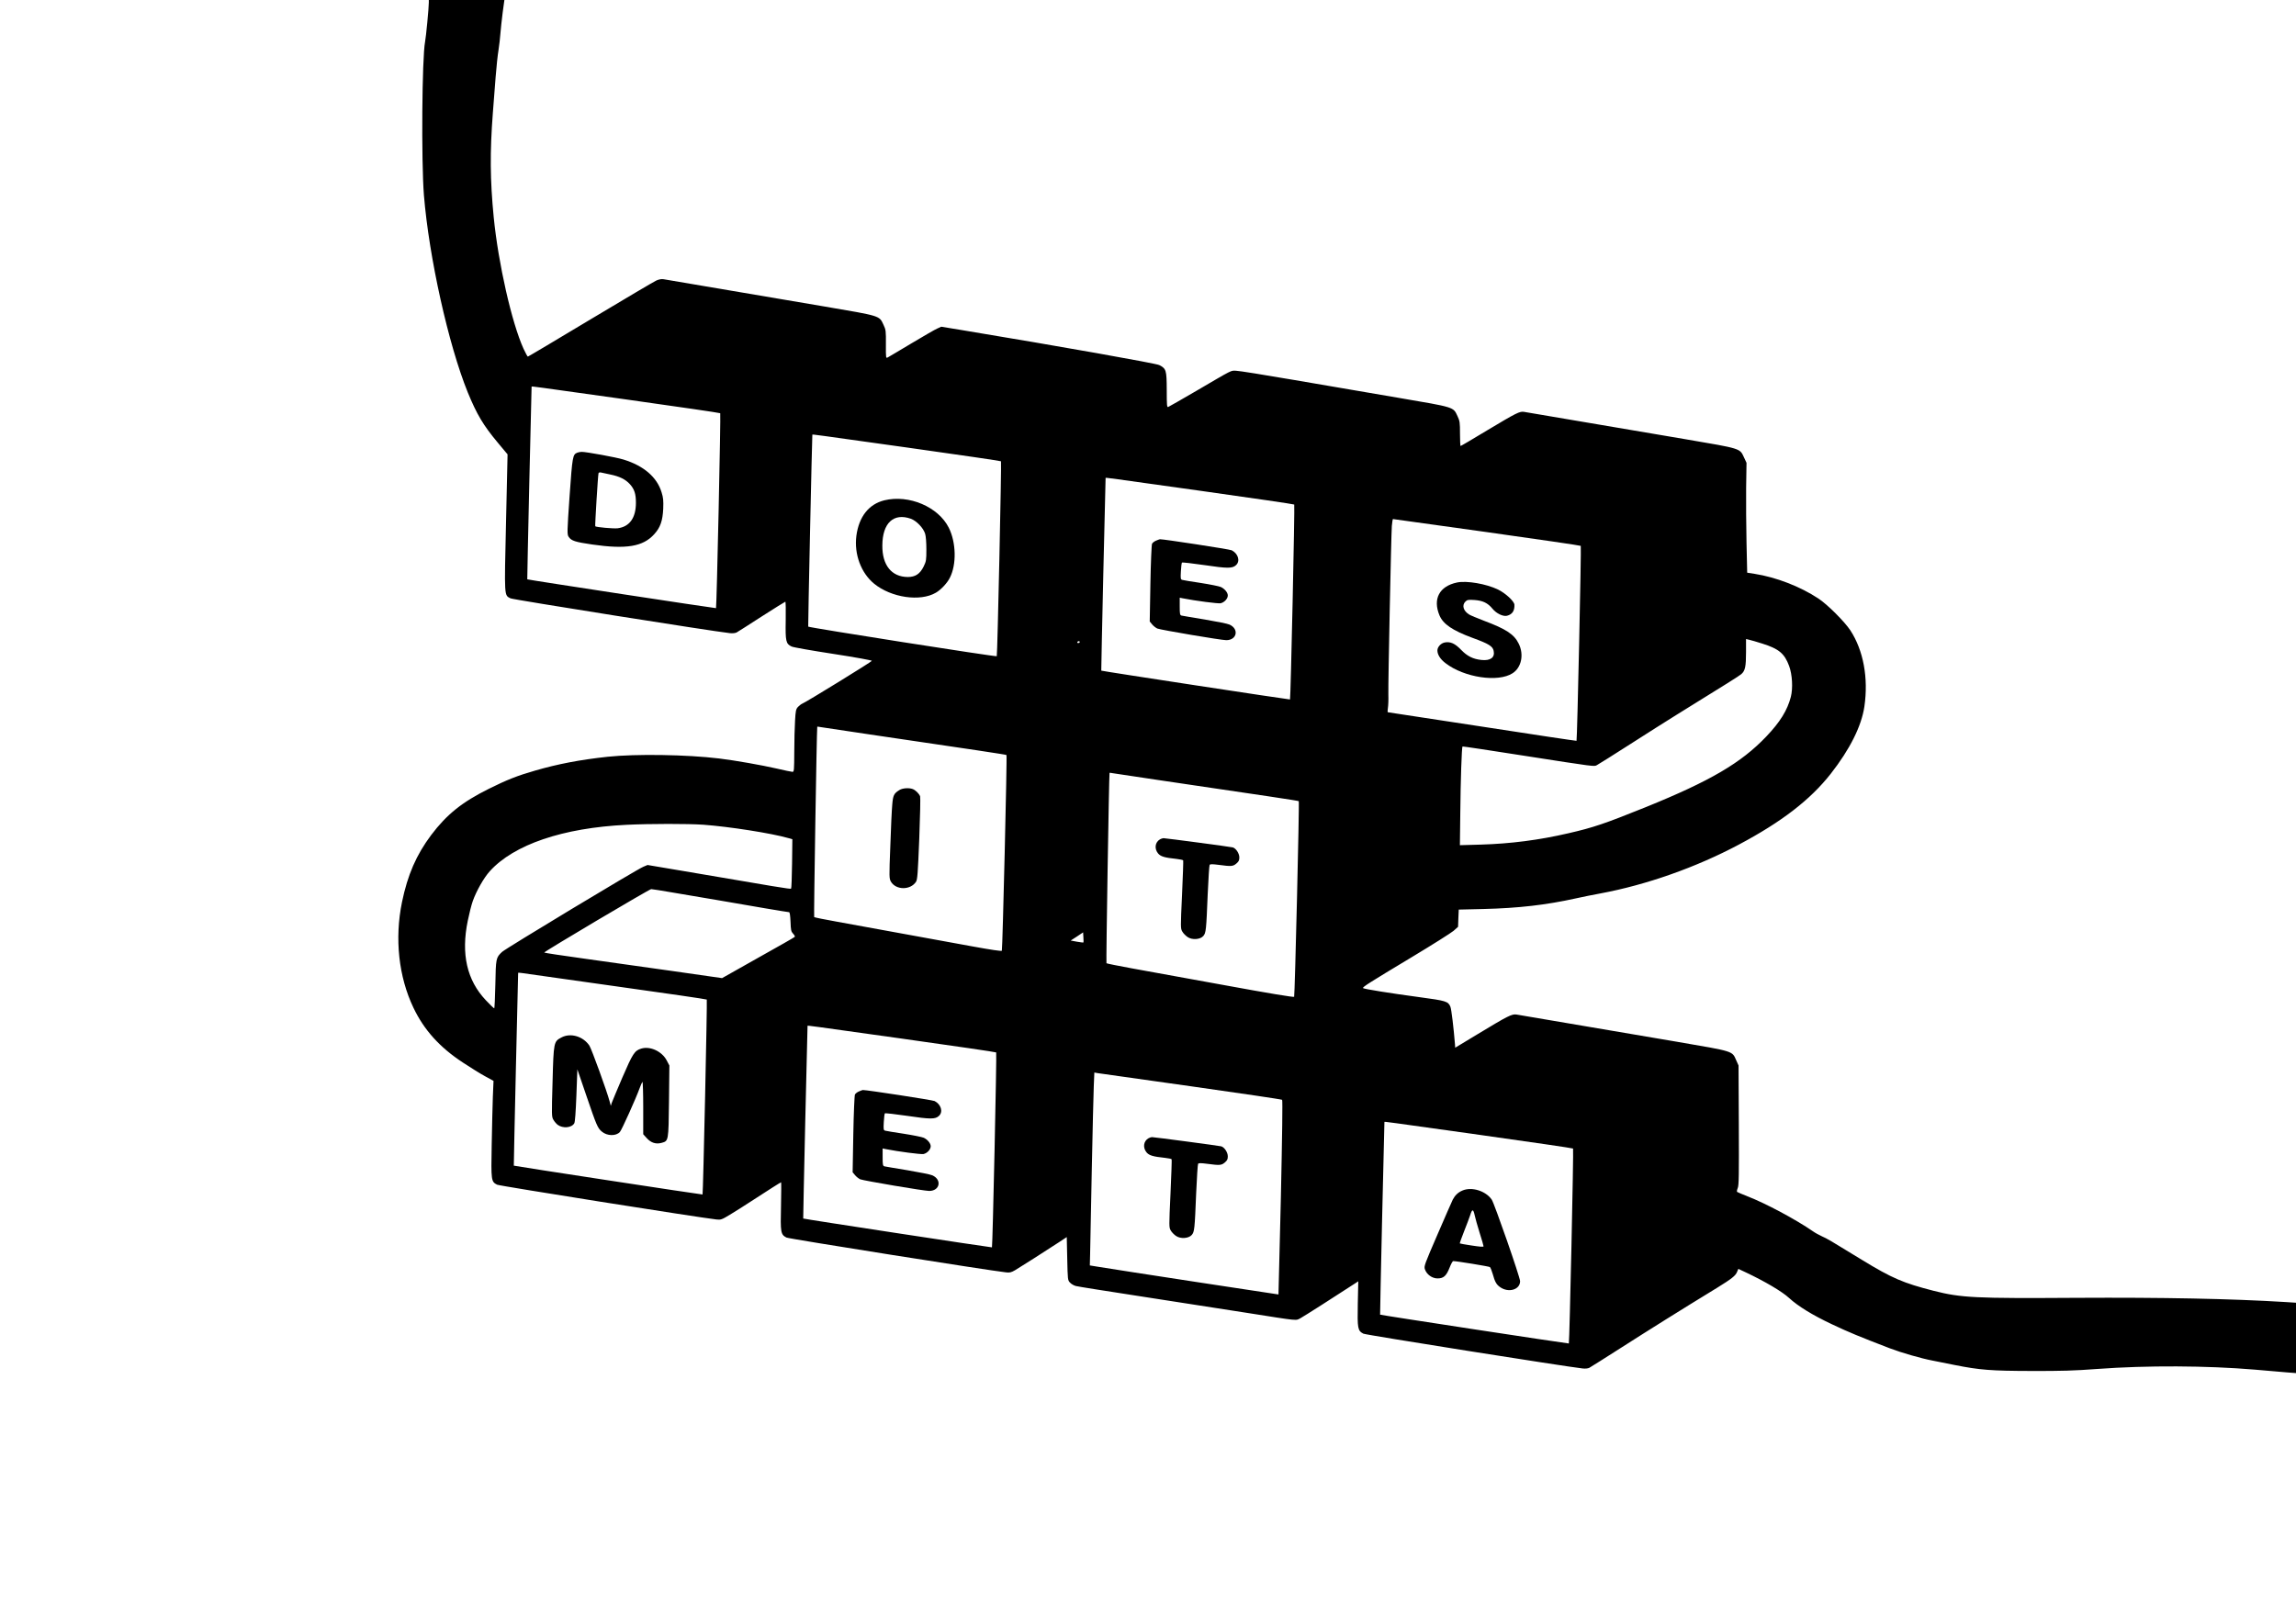
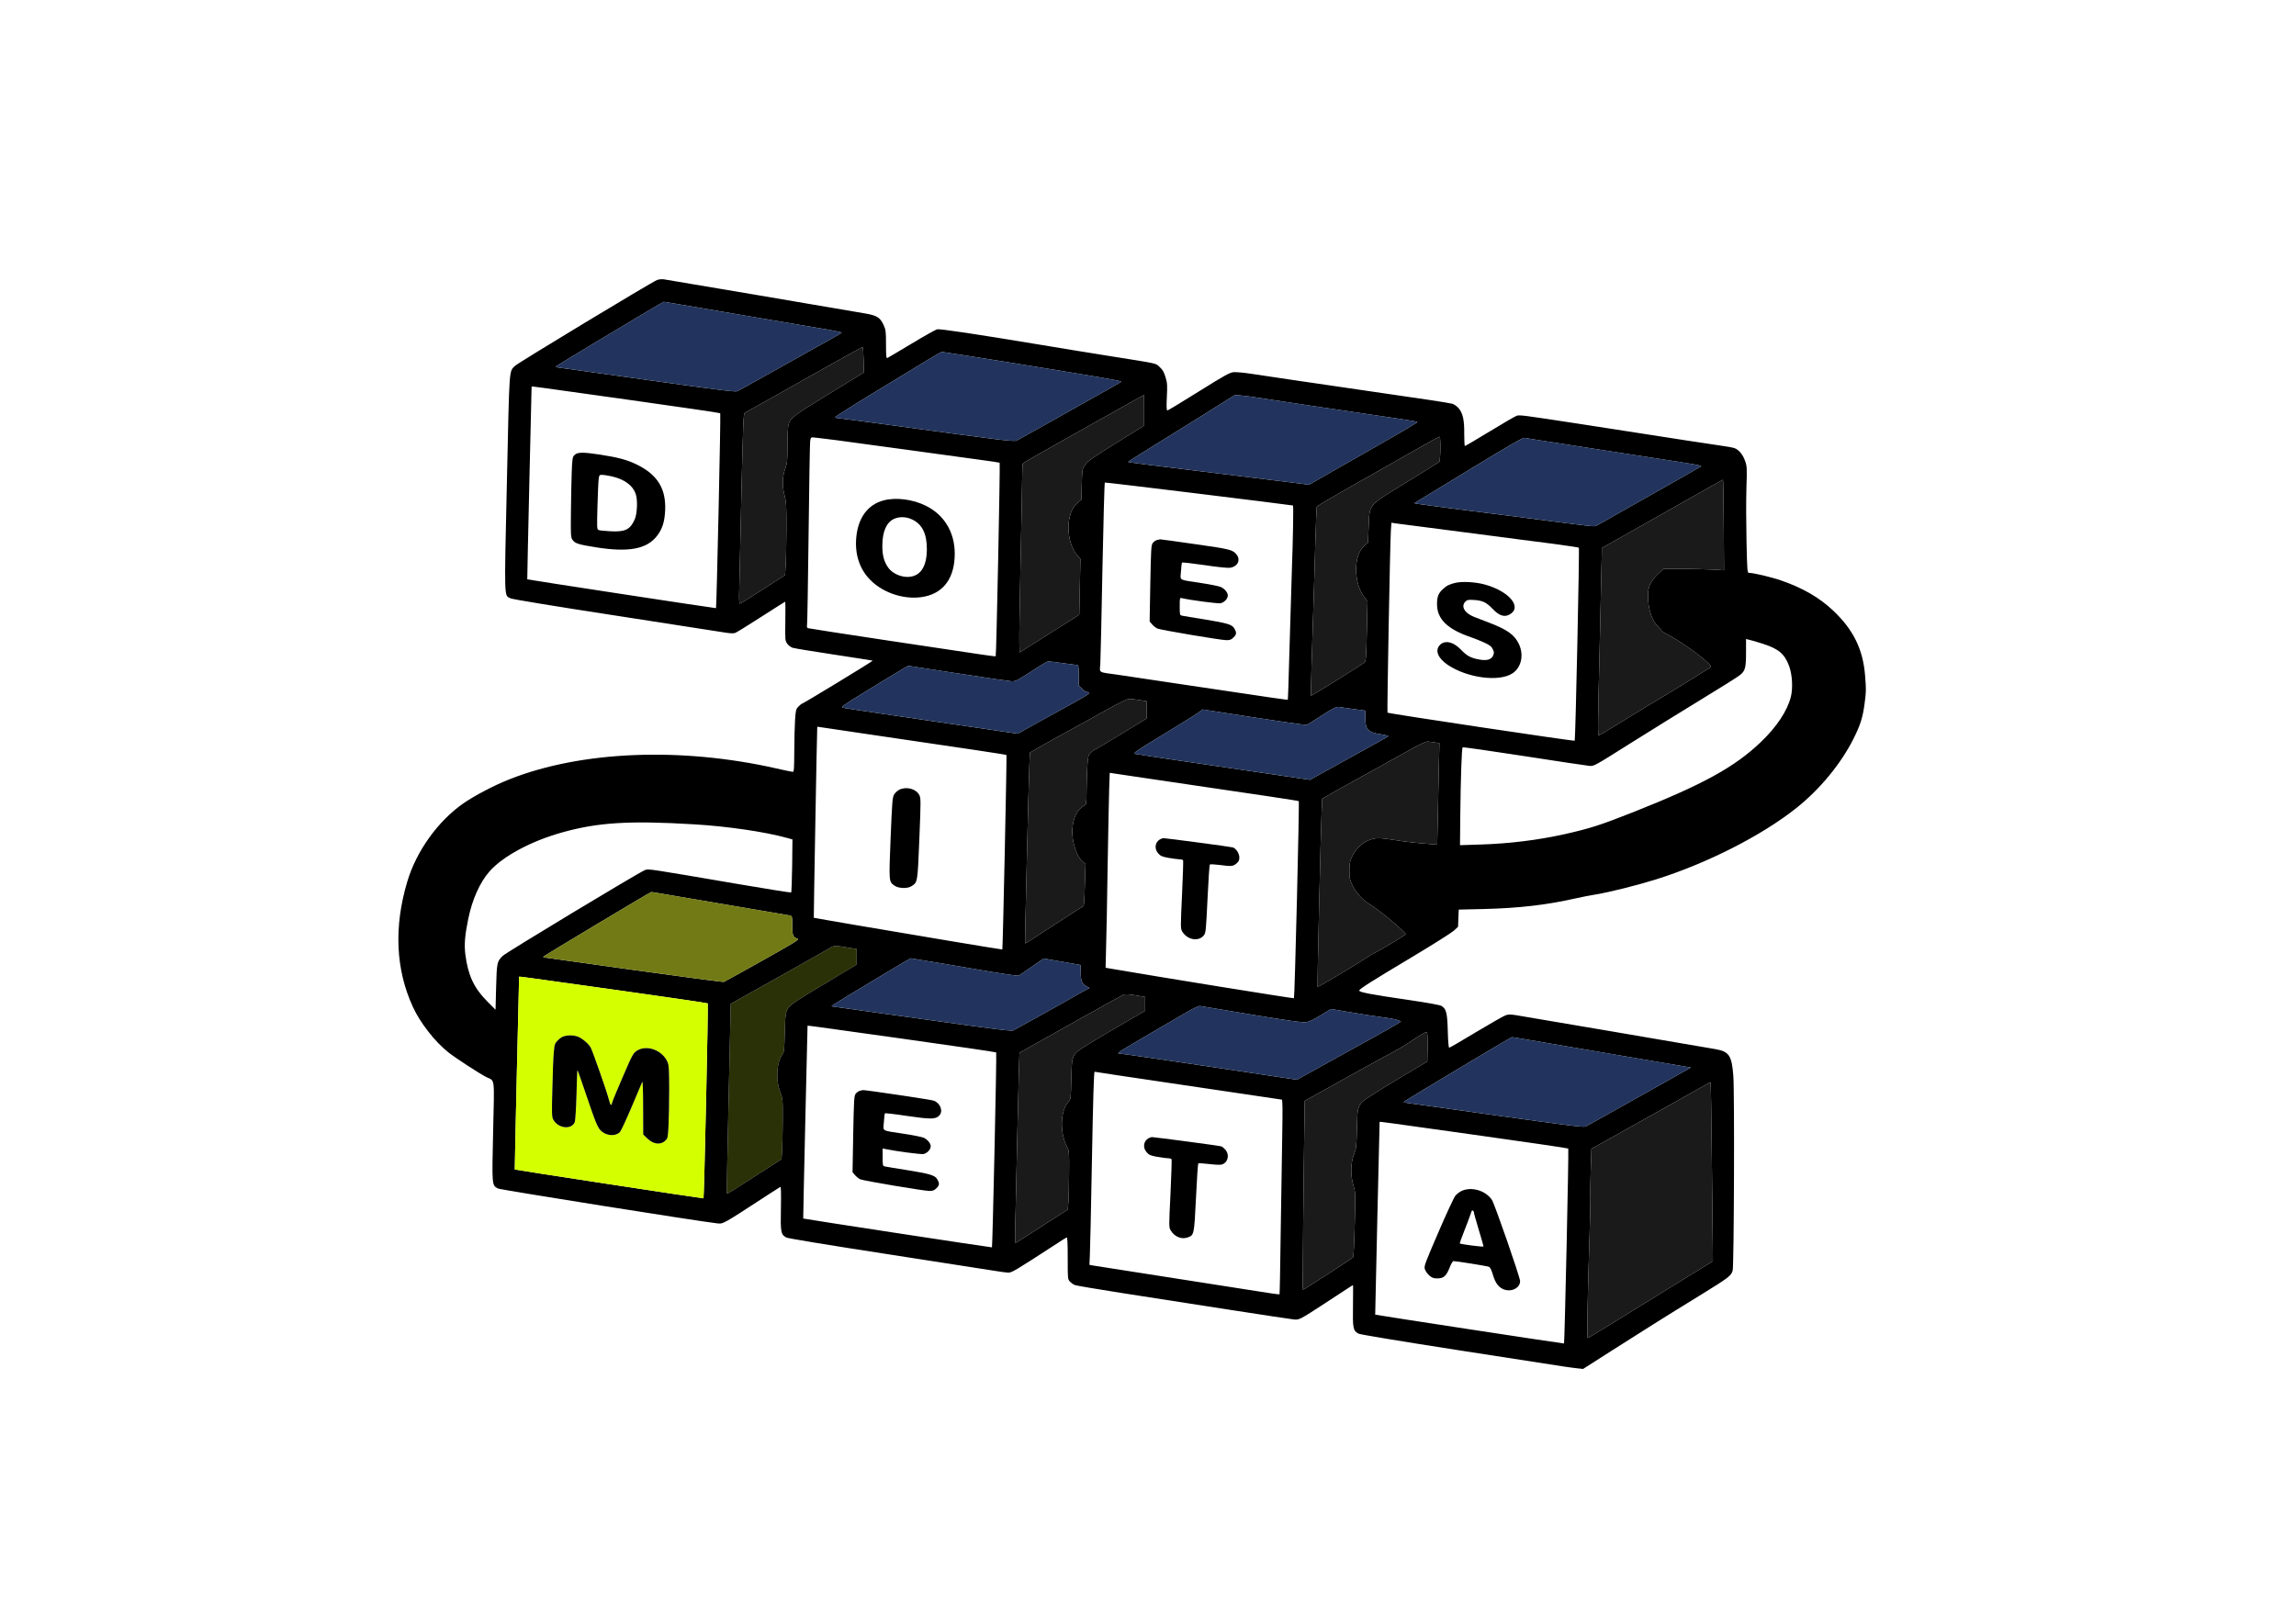
- <svg xmlns="http://www.w3.org/2000/svg" version="1.0" width="2388pt" height="1668pt" viewBox="0 0 2388 1668" preserveAspectRatio="xMidYMid meet">
-   <g transform="translate(0,1668) scale(0.1,-0.1)" fill="#000000" stroke="none">
-     <path d="M4460 16653 c0 -55 -29 -359 -39 -408 -32 -166 -40 -1239 -12 -1595 53 -648 255 -1556 456 -2052 95 -231 161 -342 313 -524 l101 -121 -16 -707 c-18 -786 -20 -757 47 -791 24 -13 2097 -342 2281 -362 28 -3 56 0 70 7 13 7 131 82 262 167 131 84 242 153 245 153 4 0 6 -87 4 -194 -4 -218 2 -244 61 -272 18 -9 214 -43 435 -77 228 -35 402 -67 400 -72 -2 -10 -686 -431 -723 -445 -11 -4 -31 -20 -45 -34 -22 -24 -25 -39 -31 -144 -4 -64 -8 -210 -8 -324 -1 -193 -2 -208 -19 -208 -10 0 -85 16 -167 35 -148 34 -429 84 -595 104 -338 41 -867 49 -1160 18 -287 -31 -517 -75 -755 -144 -185 -53 -295 -97 -480 -189 -278 -138 -438 -266 -601 -482 -154 -206 -244 -412 -303 -697 -78 -380 -35 -777 119 -1099 110 -231 273 -412 514 -570 82 -54 186 -119 233 -144 l86 -47 -7 -165 c-3 -91 -9 -316 -12 -500 -7 -372 -6 -383 56 -415 25 -13 2102 -342 2282 -362 44 -5 55 -2 140 50 51 31 152 94 223 141 183 119 304 196 309 196 2 0 2 -111 -1 -248 -7 -275 -3 -296 57 -327 24 -13 2102 -342 2282 -362 39 -5 55 -1 95 22 48 28 308 194 458 292 l80 53 5 -224 c5 -221 5 -225 29 -250 14 -15 41 -30 60 -35 20 -6 333 -55 696 -111 363 -56 847 -131 1075 -167 566 -89 513 -84 569 -55 35 19 355 223 574 366 l24 16 -5 -233 c-5 -259 -1 -281 58 -312 24 -13 2101 -342 2281 -362 27 -3 56 0 69 7 12 6 165 103 339 214 278 178 613 388 991 619 149 92 190 124 206 163 l14 33 77 -36 c199 -94 379 -200 451 -267 94 -86 242 -177 445 -273 180 -85 287 -129 602 -250 120 -46 329 -106 440 -127 50 -10 155 -31 235 -47 261 -52 378 -61 800 -62 308 -1 445 3 685 21 513 38 1138 35 1635 -7 135 -12 287 -25 338 -29 l92 -7 0 366 0 366 -107 7 c-570 35 -1283 49 -2173 44 -1060 -7 -1201 0 -1489 73 -317 81 -433 131 -744 321 -339 208 -362 221 -416 245 -30 14 -73 37 -95 53 -178 123 -494 292 -681 364 -55 22 -103 42 -108 46 -4 3 -1 22 7 41 12 28 13 137 11 654 l-3 620 -25 56 c-42 96 -22 89 -610 190 -741 126 -1625 276 -1673 284 -50 8 -88 -12 -414 -209 l-225 -136 -2 33 c-14 172 -37 368 -48 394 -23 55 -45 62 -322 99 -298 40 -574 84 -586 94 -11 9 62 55 516 328 208 125 399 246 425 268 l47 42 3 89 4 90 256 6 c366 9 653 42 964 111 62 14 176 37 253 51 478 89 995 271 1440 508 446 237 743 466 956 737 199 254 320 496 350 700 43 297 -10 583 -146 792 -61 92 -238 269 -332 331 -189 125 -440 222 -664 257 l-77 12 -7 312 c-4 171 -5 428 -4 571 l4 260 -26 56 c-45 96 -25 90 -612 190 -435 74 -1560 265 -1675 284 -45 8 -79 -9 -386 -193 -147 -89 -271 -162 -275 -162 -3 0 -6 57 -6 127 0 117 -2 133 -26 184 -45 96 -25 90 -612 190 -287 49 -774 132 -1082 185 -308 53 -583 97 -610 97 -57 1 -24 18 -415 -211 -151 -88 -282 -163 -290 -166 -13 -5 -15 18 -15 176 -1 208 -5 222 -78 260 -36 18 -1027 194 -2054 364 l-213 35 -42 -19 c-24 -10 -144 -80 -268 -154 -124 -74 -234 -140 -246 -146 -20 -11 -21 -10 -20 136 1 139 0 150 -25 203 -45 96 -25 90 -612 190 -435 74 -1560 265 -1675 284 -20 4 -47 -1 -75 -13 -23 -10 -332 -193 -686 -405 -354 -213 -647 -387 -651 -387 -4 0 -24 37 -45 82 -122 269 -262 884 -310 1368 -38 388 -40 680 -9 1085 8 105 21 273 29 375 8 102 21 228 30 280 8 52 17 131 20 175 3 44 14 140 23 213 l18 132 -393 0 -393 0 0 -27z m2055 -4129 c534 -75 973 -139 976 -143 7 -6 -37 -2021 -44 -2028 -4 -3 -1959 295 -1963 300 -2 2 43 1999 45 2005 2 4 17 2 986 -134z m2920 -500 c534 -75 973 -139 976 -143 7 -6 -37 -2021 -44 -2028 -8 -8 -1951 297 -1961 308 -3 3 40 1987 43 1997 2 4 17 2 986 -134z m3050 -450 c534 -75 973 -139 976 -143 7 -6 -37 -2021 -44 -2028 -4 -3 -1959 295 -1963 300 -2 2 43 1999 45 2005 2 4 17 2 986 -134z m2980 -430 c534 -75 973 -139 976 -143 7 -6 -37 -2021 -44 -2028 -2 -2 -443 64 -979 147 -536 82 -978 150 -983 150 -4 0 -4 19 0 43 4 23 7 87 5 141 -3 125 29 1656 36 1754 3 39 9 72 12 72 4 0 444 -61 977 -136z m2865 -1160 c172 -54 230 -103 278 -232 33 -90 41 -231 18 -322 -36 -139 -111 -261 -255 -412 -262 -275 -582 -463 -1256 -736 -427 -172 -541 -211 -803 -271 -306 -71 -603 -109 -912 -118 l-216 -6 4 334 c3 335 15 686 23 693 2 2 290 -41 639 -96 750 -117 730 -114 759 -98 13 6 166 103 340 214 174 112 393 250 486 308 530 328 648 402 675 424 41 35 50 78 50 232 l0 134 33 -8 c17 -3 79 -22 137 -40z m-7100 16 c0 -5 -7 -10 -16 -10 -8 0 -12 5 -9 10 3 6 10 10 16 10 5 0 9 -4 9 -10z m-2190 -960 c1075 -158 1423 -210 1428 -215 8 -7 -41 -2023 -48 -2036 -5 -6 -109 9 -306 45 -297 55 -982 180 -1414 258 -124 22 -228 43 -232 47 -5 4 26 1934 32 1980 0 2 15 1 33 -3 17 -3 246 -37 507 -76z m3040 -480 c1075 -158 1423 -210 1428 -215 8 -7 -41 -2023 -48 -2035 -4 -7 -269 37 -721 120 -393 72 -829 151 -969 176 -140 26 -258 49 -262 53 -5 4 26 1934 32 1980 0 2 15 1 33 -3 17 -3 246 -37 507 -76z m-4765 -460 c270 -20 707 -88 888 -140 l38 -11 -3 -254 c-2 -139 -6 -256 -10 -260 -6 -7 -143 16 -1143 187 l-350 59 -45 -19 c-72 -30 -1431 -850 -1468 -885 -64 -60 -65 -68 -70 -339 -3 -137 -8 -248 -12 -248 -4 0 -44 38 -87 84 -197 208 -259 481 -188 826 15 74 38 166 52 205 38 107 116 244 177 311 251 278 761 451 1421 483 249 12 639 12 800 1z m-322 -705 c111 -19 321 -54 467 -79 146 -25 371 -64 500 -86 129 -22 240 -40 247 -40 7 0 12 -33 15 -99 3 -89 6 -102 27 -125 14 -14 21 -29 17 -33 -4 -5 -176 -103 -382 -218 l-374 -211 -503 72 c-276 39 -692 97 -924 130 -233 32 -423 61 -423 64 0 11 1094 660 1113 660 10 0 110 -16 220 -35z m4275 -520 c-2 -2 -32 2 -67 8 l-65 12 65 42 64 43 3 -51 c2 -28 2 -53 0 -54z m-4863 -456 c517 -72 943 -134 946 -138 6 -6 -38 -2021 -44 -2028 -3 -3 -1960 296 -1963 300 -2 2 44 1998 45 2006 1 2 18 1 39 -2 20 -3 460 -65 977 -138z m2980 -545 c534 -75 973 -139 976 -143 7 -6 -37 -2021 -44 -2028 -4 -3 -1959 295 -1963 300 -2 2 43 1999 45 2005 2 4 17 2 986 -134z m3000 -495 c517 -73 944 -136 950 -141 6 -5 1 -367 -13 -1015 -13 -554 -24 -1008 -25 -1010 -2 -1 -1685 256 -1882 289 l-80 13 3 120 c1 66 9 453 17 860 8 407 18 805 21 883 l6 144 32 -6 c17 -3 454 -64 971 -137z m3000 -505 c534 -75 973 -139 976 -143 7 -6 -37 -2021 -44 -2028 -4 -3 -1959 295 -1963 300 -2 2 43 1999 45 2005 2 4 17 2 986 -134z" />
-     <path d="M6003 11970 c-46 -19 -50 -37 -79 -452 -26 -372 -26 -398 -10 -422 27 -42 67 -55 247 -81 353 -51 528 -22 644 108 63 69 87 139 93 264 3 84 1 114 -17 171 -48 158 -185 276 -396 341 -73 23 -391 81 -435 80 -14 0 -35 -4 -47 -9z m342 -226 c99 -20 161 -51 207 -102 46 -51 62 -100 62 -192 0 -158 -66 -250 -190 -266 -46 -5 -222 11 -233 21 -4 5 28 532 34 552 2 6 12 10 22 8 10 -2 54 -11 98 -21z" />
-     <path d="M9198 11475 c-162 -40 -264 -170 -291 -368 -25 -192 48 -388 185 -500 178 -145 479 -189 642 -93 52 30 118 100 145 155 71 138 66 367 -11 521 -109 217 -414 347 -670 285z m276 -192 c59 -22 130 -96 148 -156 8 -24 13 -94 13 -162 0 -112 -2 -124 -28 -178 -39 -79 -87 -110 -167 -110 -167 2 -265 123 -263 328 1 234 117 342 297 278z" />
-     <path d="M12023 11055 c-17 -7 -36 -22 -41 -32 -5 -10 -13 -194 -17 -413 l-7 -396 26 -31 c14 -17 38 -35 53 -42 39 -15 664 -121 717 -121 111 0 135 116 34 162 -18 9 -134 32 -258 53 -124 20 -233 39 -242 41 -16 5 -18 18 -18 95 l0 91 28 -6 c137 -27 368 -57 397 -52 38 8 75 47 75 81 0 30 -32 69 -72 88 -18 8 -112 27 -208 42 -96 14 -183 29 -194 32 -17 5 -18 14 -14 89 2 46 8 87 11 91 4 4 109 -8 233 -26 242 -36 292 -36 330 0 45 42 22 119 -45 154 -22 11 -708 116 -747 115 -5 -1 -23 -7 -41 -15z" />
-     <path d="M15154 10620 c-184 -39 -254 -171 -182 -343 39 -91 135 -156 343 -233 170 -62 210 -87 220 -135 15 -69 -33 -105 -127 -95 -87 9 -148 39 -213 107 -63 65 -110 86 -169 75 -40 -8 -76 -47 -76 -83 0 -43 30 -91 84 -132 194 -150 548 -203 698 -105 92 59 120 194 64 307 -47 97 -130 152 -359 238 -73 28 -143 57 -157 66 -61 38 -77 96 -39 134 19 19 30 21 93 17 88 -6 140 -31 189 -91 41 -50 110 -83 151 -73 55 14 80 52 77 115 -2 36 -93 120 -171 158 -122 59 -325 94 -426 73z" />
-     <path d="M9355 8461 c-58 -36 -67 -54 -75 -153 -5 -51 -14 -244 -20 -430 -13 -326 -12 -337 6 -370 52 -89 202 -91 261 -2 15 24 19 80 34 448 9 231 13 429 9 441 -11 29 -48 65 -77 76 -40 15 -106 10 -138 -10z" />
-     <path d="M12065 7948 c-52 -30 -61 -97 -20 -147 27 -32 68 -44 193 -57 34 -4 65 -10 68 -15 2 -4 -3 -166 -12 -358 -16 -343 -16 -350 3 -383 10 -18 35 -43 54 -56 47 -33 132 -27 164 10 28 32 31 61 46 435 7 161 16 298 20 305 6 9 27 9 97 0 127 -17 146 -16 181 14 25 21 31 34 31 64 0 41 -35 94 -68 104 -20 6 -698 96 -721 96 -9 0 -25 -6 -36 -12z" />
-     <path d="M5840 5887 c-81 -42 -82 -48 -93 -462 -10 -350 -10 -363 9 -395 10 -18 30 -41 44 -52 54 -40 146 -32 173 16 8 14 15 115 22 291 l10 270 94 -275 c105 -308 117 -337 161 -373 54 -46 147 -48 187 -4 19 20 166 346 208 462 10 28 22 54 27 60 4 5 8 -116 8 -268 l0 -277 36 -40 c44 -49 96 -66 154 -50 74 20 73 15 78 434 l4 371 -29 55 c-49 92 -171 149 -263 121 -70 -21 -89 -51 -197 -301 -55 -129 -105 -248 -111 -265 l-9 -30 -12 45 c-28 106 -188 547 -211 582 -65 97 -196 135 -290 85z" />
-     <path d="M8933 5325 c-17 -7 -36 -22 -41 -32 -5 -10 -13 -194 -17 -413 l-7 -396 26 -31 c14 -17 38 -35 53 -42 39 -15 664 -121 717 -121 111 0 135 116 34 162 -18 9 -134 32 -258 53 -124 20 -233 39 -242 41 -16 5 -18 18 -18 95 l0 91 28 -6 c137 -27 368 -57 397 -52 38 8 75 47 75 81 0 30 -32 69 -72 88 -18 8 -112 27 -208 42 -96 14 -183 29 -194 32 -17 5 -18 14 -14 89 2 46 8 87 11 91 4 4 109 -8 233 -26 242 -36 292 -36 330 0 45 42 22 119 -45 154 -22 11 -708 116 -747 115 -5 -1 -23 -7 -41 -15z" />
-     <path d="M11945 4838 c-52 -30 -61 -97 -20 -147 27 -32 68 -44 193 -57 34 -4 65 -10 68 -15 2 -4 -3 -166 -12 -358 -16 -343 -16 -350 3 -383 10 -18 35 -43 54 -56 47 -33 132 -27 164 10 28 32 31 61 46 435 7 161 16 298 20 305 6 9 27 9 97 0 127 -17 146 -16 181 14 25 21 31 34 31 64 0 41 -35 94 -68 104 -20 6 -698 96 -721 96 -9 0 -25 -6 -36 -12z" />
-     <path d="M15210 4294 c-45 -19 -77 -50 -100 -94 -10 -19 -81 -183 -159 -363 -135 -312 -142 -330 -131 -362 18 -54 75 -95 131 -95 63 0 91 25 125 110 15 39 32 70 38 70 32 1 373 -55 382 -62 6 -5 19 -36 29 -71 23 -83 39 -111 76 -137 88 -63 209 -28 209 61 0 41 -267 807 -295 849 -63 91 -209 136 -305 94z m129 -262 c5 -26 28 -105 50 -177 23 -71 41 -135 41 -141 0 -8 -36 -5 -122 8 -67 10 -124 20 -125 22 -2 2 18 59 45 127 27 68 55 142 62 164 22 71 33 70 49 -3z" />
+ <svg xmlns="http://www.w3.org/2000/svg" version="1.1" id="Ebene_1" x="0px" y="0px" viewBox="0 0 2388 1668" style="enable-background:new 0 0 2388 1668;" xml:space="preserve">
+   <style type="text/css">
+ 	.st0{fill:#2A3106;}
+ 	.st1{fill:#1A1A1A;}
+ 	.st2{fill:#22345D;}
+ 	.st3{fill:#727A15;}
+ 	.st4{fill:#D4FF00;}
+ </style>
+   <g transform="translate(0,1668) scale(0.1,-0.1)">
+     <g id="XMLID_00000040553892186571558180000004369268497212641699_">
+       <g>
+         <path class="st0" d="M8910,6726v-81l-326-195c-180-107-340-208-356-225c-57-58-61-73-66-290c-4-173-7-203-23-223     c-61-79-73-263-25-392c28-75,28-76,27-305c-1-126-4-267-7-312l-6-83l-142-91c-77-50-203-131-280-180c-76-50-141-89-145-87     c-3,2,4,422,16,933c12,512,22,955,22,986l1,56l503,281c276,155,516,291,532,301c38,24,53,25,175,4l100-16V6726z" />
+         <path d="M19398,9654c12-150,12-166-5-294c-18-141-44-223-114-363c-130-260-350-528-594-722c-361-288-934-579-1465-745     c-199-62-476-131-620-155c-58-9-153-28-211-41c-298-68-589-102-956-111l-261-6l-4-90l-3-89l-46-42c-25-22-216-143-425-268     c-428-256-550-333-557-352c-7-18,119-42,526-101c196-29,316-51,331-61c49-31,59-75,64-261c3-107,8-173,15-173c5,0,132,73,280,163     c149,89,287,168,306,174c25,10,50,10,100,3c68-11,1863-316,2084-355c141-25,169-66,185-280c13-176,7-1970-7-2023     c-15-55-42-75-346-262c-371-228-607-377-925-580l-285-182l-55,6c-30,3-98,12-150,20c-52,9-546,85-1097,170     c-599,93-1015,162-1033,171c-57,30-62,54-58,291c1,118,2,214,0,214c-3,0-37-22-298-193c-255-166-261-170-318-164     c-28,3-343,50-701,106c-357,56-852,133-1100,171c-247,39-462,75-477,81c-14,6-37,22-50,36c-23,24-23,28-23,244     c0,155-3,218-11,215c-6-2-56-33-110-69c-426-277-460-297-498-297c-14,0-81,9-148,20c-68,11-574,89-1125,175     c-598,92-1015,161-1033,170c-59,30-63,53-58,306c3,159,1,226-6,221c-6-3-67-43-136-87c-474-309-457-299-523-292     c-197,22-2252,349-2277,362c-65,34-64,27-51,597c13,580,21,517-72,563c-70,36-323,200-394,257c-139,110-292,306-368,471     c-180,390-200,834-59,1305c95,319,320,631,586,816c118,81,322,188,478,249c748,296,1785,337,2777,112c84-19,159-35,168-35     c13,0,15,29,16,213c0,116,4,263,8,324c7,106,9,115,36,143c16,16,33,30,38,30c11,0,738,442,734,447c-2,1-183,30-403,63     c-219,33-414,65-431,71c-18,6-43,25-55,42c-22,31-23,38-20,235c2,111,1,202-2,202c-2,0-114-71-248-157c-133-86-255-161-270-167     c-19-7-49-6-100,2c-40,7-553,86-1140,177c-652,100-1080,171-1098,180c-68,35-66-40-38,1207c27,1228,21,1148,86,1213     c30,30,1419,870,1476,892c17,7,49,10,71,7c37-5,1846-312,2087-354c129-22,160-41,197-119c24-53,26-65,26-204c0-118,3-146,13-142     c7,3,121,70,252,149s252,147,267,150c29,7,425-53,1063-159c179-30,496-82,705-115c547-87,502-77,546-118c30-27,44-50,61-105     c19-63,20-84,14-209c-5-104-3-138,6-138c6,0,153,88,326,197c269,168,321,197,362,201c26,2,110-5,186-17s261-39,409-61     c706-103,843-123,1025-150c107-16,292-43,410-60s229-36,247-41c18-6,45-25,62-44c46-52,62-126,60-271c0-68,3-124,7-124     c5,0,121,68,257,151s262,156,278,162c32,13,56,9,684-87c160-25,409-63,555-86c146-22,378-58,515-80c138-21,302-46,365-55     s129-20,146-26c46-14,91-67,114-134c20-57,21-73,14-285c-4-124-3-372,1-552c7-318,8-328,27-328c47,0,232-44,336-80     c224-78,394-176,539-313C19276,10129,19376,9926,19398,9654z M18626,9430c23,91,15,232-18,321c-47,127-110,180-278,233     c-58,18-120,37-137,40l-33,8v-134c0-166-8-197-63-241c-23-19-199-130-392-247c-192-117-525-323-738-457c-384-242-388-245-435-241     c-26,2-332,48-680,102c-349,54-636,95-640,91c-9-9-20-328-24-699l-3-319l215,7c297,9,595,46,870,107c271,61,373,94,720,231     c723,287,1051,467,1324,728C18480,9119,18589,9284,18626,9430z M17931,10747l-3,472c-1,258.4-5,470-8,470s-124-68-270-151     s-314-178-375-212c-60-35-224-127-362-205l-253-143v-46c0-26-9-423-20-882c-23-962-23-1020-11-1020c5,0,123,70,263,157     c139,86,278,170,308,188c90,51,584,356,594,365c24,23-283,253-446,336c-38,19-68,39-68,44s-14,22-31,37c-67,60-109,186-109,328     c0,91,28,150,106,225l57,53l206-1c113-1,255-5,314-8L17931,10747z M17815,3559l-1,153c-1,84-5,503-10,931c-4,427-10,777-13,777     s-26-12-51-26s-144-81-265-149s-326-182-455-255s-287-161-351-197l-117-65l-7-212c-4-116-6-247-4-291c1-44-3-244-10-445     c-19-573-27-1020-17-1020c4,0,130,76,280,169c149,93,440,272,646,399L17815,3559z M17693,11829c8,8-83,24-498,87     c-126,19-342,52-480,74c-137,21-383,60-545,85s-304,47-316,50c-14,3-171-87-515-297c-272-166-524-320-562-342l-67-41l37-7     c21-4,216-30,433-58c217-27,483-61,590-75c878-114,807-107,842-89c18,9,125,69,238,134s347,197,520,294     C17543,11742,17689,11825,17693,11829z M17515,5534l70,40l-100,17c-55,10-314,54-575,98c-261,45-632,108-825,141     c-192,33-354,60-360,60c-11-1-1104-655-1119-670c-6-6-6-10-2-10s425-59,934-131c757-106,931-128,951-119c23,10,272,149,566,315     c61,34,173,97,250,140S17477,5512,17515,5534z M16378,8974c8,8,51,2000,43,2008c-3,3-132,23-286,43c-154,19-449,58-655,85     s-501,65-655,85s-296,38-317,41l-36,6l-6-83c-8-118-41-1887-35-1893C14441,9256,16371,8967,16378,8974z M16267,2703     c6,7,51,2022,44,2028c-3,4-442,68-976,143c-974,137-984,138-986,134c-1-5-47-2003-46-2005C14308,2999,16263,2700,16267,2703z      M14981,12010c1,68-3,125-7,126c-5,1-72-34-149-78s-243-139-370-210c-630-357-757-431-760-441c-2-7-9-178-15-382     c-5-203-15-505-20-670c-15-418-28-909-25-913c4-5,536,327,557,347c15,14,18,54,24,327l7,310l-35,45c-112,148-112,434,2,531l38,33     l7,169c11,237-14,208,397,461c180,110,332,205,337,210C14975,11881,14980,11941,14981,12010z M14965,8707l6,241l-43,7     c-24,3-56,8-73,10c-24,4-81-24-285-138c-140-79-356-198-480-266s-250-139-281-158l-57-33l-6-133c-10-220-47-1819-42-1824     s421,243,518,309c32,21,66,41,75,45c33,12,323,186,323,194c0,23-287,261-385,319c-64,38-135,118-169,189c-28,59-31,76-31,156     c1,77,5,98,28,145c57,116,165,190,276,190c31,0,106-9,166-19c98-17,238-33,391-44l52-4l6,286C14957,8336,14962,8574,14965,8707z      M14848,5779c1,78-1,148-5,156c-9,15-19,10-204-111c-53-34-120-74-150-89s-249-135-486-267l-433-241l-1-66     c-12-756-22-1897-18-1899c6-3,501,318,523,338c4,4,12,158,16,342c9,326,8,334-13,403c-32,103-30,237,5,325c24,61,26,78,31,265     c4,217,8,233,65,290c16,16,173,116,348,221l319,191L14848,5779z M14382,12075c202,115,364,212,360,215c-4,4-104,21-222,38     c-479,70-1371,203-1455,217c-49,8-119,17-155,20l-65,6l-370-232c-203-127-454-283-558-347c-103-63-186-117-184-118     c4-4,181-27,932-119c336-41,687-85,780-96l170-22l200,115C13925,11815,14180,11960,14382,12075z M14519,6020l53,33l-29,12     c-15,7-51,15-78,19c-131,18-334,49-471,73l-151,26l-107-66c-76-46-121-67-154-72c-35-4-180,16-562,79c-283,47-525,87-538,90     c-15,2-66-22-150-71c-70-41-174-102-232-135c-237-137-446-261-460-274c-13-12-13-14,0-14c19,0,811-116,1190-174     c162-25,377-57,477-72l182-27l303,168c167,93,386,214,488,270S14489,6001,14519,6020z M14190,8880c228,125,253,140,248,145     c-2,2-37,9-78,16c-134,20-160,49-160,172v74l-124,16c-67,9-136,19-152,22c-24,4-55-11-179-90l-150-96l-60,5c-33,3-277,39-543,80     l-484,75l-43-32c-24-18-188-120-364-227c-293-178-319-196-294-203c23-6,480-74,1668-248l150-22l180,100     C13904,8722,14077,8818,14190,8880z M13458,6295c8,8,58,2042,50,2050c-4,5-393,63-1463,220c-242,36-454,67-471,70l-32,5l-6-172     c-3-95-10-459-16-808c-5-349-12-728-16-841l-5-207l63-11C12068,6514,13453,6290,13458,6295z M13435,10705c14,389,19,714,13,716     c-53,10-1951,243-1957,239c-4-3-15-410-25-905c-9-495-19-937-22-982c-7-97-27-84,176-112c74-11,421-62,770-115     c877-131,1000-149,1004-145c2,2,9,200,15,439C13416,10079,13427,10469,13435,10705z M13336,4858c5,291,4,382-5,382     c-6,0-127,18-269,40c-141,21-475,71-742,110s-585,86-708,105s-225,35-227,35c-8,0-16-260-30-1015c-8-445-17-851-20-902l-4-92     l32-6c31-5,1658-260,1847-289c52-8,96-13,98-11s8,286,12,632C13325,4192,13332,4647,13336,4858z M11925,9205v90v90l-75,12     c-41,6-88,12-105,12c-20,0-103-40-250-122c-121-68-321-179-445-246c-124-68-250-139-281-158l-57-33l-6-133     c-8-184-48-1848-44-1852c2-2,134,82,293,187c160,105,297,193,306,195c14,4,17,35,22,224l7,220l-29,25c-64,54-117,219-108,339     s53,208,125,244c21,11,22,17,23,154c0,78,4,193,8,254c7,106,9,115,36,143c16,16,34,30,39,30c6,0,130,74,276,163L11925,9205z      M11910,6164v72v72l-62,11c-111,19-143,21-165,11c-13-5-213-116-445-246c-233-131-470-264-527-296s-106-59-107-61     c-2-2-13-399-24-883c-11-483-21-927-22-987c-2-59,0-107,4-107c6,0,74,43,408,259l135,87l7,75c3,41,7,178,7,304     c2,226,1,231-23,278c-76,148-68,375,18,466c23,25,24,31,28,231c5,225,9,239,70,296c27,25,227,145,646,388L11910,6164z      M11900,12252v159c0,88-1,159-2,159c-2,0-61-33-133-73c-71-40-247-139-390-219c-577-323-730-411-737-421c-3-6-7-83-7-171     c-1-89-8-485-17-881c-8-396-14-763-12-817l3-96l265,168c146,92,285,180,310,196l45,29l6,290l6,290l-30,34c-124,144-126,444-2,547     l43,37l3,157c4,152,5,158,32,199c30,46,73,75,420,291L11900,12252z M11663,12709c9,8-249,52-1207,207c-358,57-655,104-660,103     c-6,0-79-42-161-92c-83-51-331-202-552-336s-400-248-397-252c3-5,15-9,28-9c12,0,254-32,537-71c1206-165,1296-176,1326-161     c16,8,118,65,228,127s346,194,525,295C11509,12620,11659,12705,11663,12709z M11264,6365l68,37l-31,16c-46,22-61,58-61,147     c0,41-1,75-2,76c-2,0-88,15-193,34l-190,33l-45-31c-25-17-83-57-130-90l-85-58l-60,6c-33,4-136,20-230,35c-93,16-318,54-498,85     c-180,30-331,55-335,55c-9,0-803-478-816-491c-6-5-7-9-2-9c4,0,424-59,934-131c733-103,931-128,950-119c22,10,592,327,637,355     C11186,6322,11226,6344,11264,6365z M11187,9380c144,80,168,100,121,100c-11,0-35,15-54,34l-34,34v106c0,58-4,106-8,106     c-5,0-73,9-152,20s-151,20-159,19c-9,0-88-47-176-105c-155-100-162-104-210-101c-27,2-279,38-559,82l-510,78l-40-23     c-23-12-182-109-354-214c-284-174-310-192-285-199c23-6,521-80,1668-248l150-22l225,125C10934,9240,11103,9334,11187,9380z      M10425,6802c5,7,48,2018,43,2023c-4,5-397,64-1463,220c-242,36-455,67-472,70c-18,3-33,5-33,3c-3-19-38-1983-36-1986     c2-1,201-36,442-77c242-40,681-115,978-165C10180,6840,10424,6801,10425,6802z M10356,9853c7,7,48,2006,41,2013     c-2,2-89,15-193,29s-432,59-729,100s-644,88-772,105c-127,16-241,30-252,30c-16,0-21-8-25-42c-3-24-10-455-16-958s-13-930-16-948     c-3-21-1-34,8-37c7-3,371-59,808-125c437-65,873-131,968-145C10274,9860,10354,9850,10356,9853z M10317,3703c6,7,51,2022,44,2028     c-3,4-442,68-976,143c-972,136-984,138-986,134c-1-5-47-2003-45-2005C8358,3999,10313,3700,10317,3703z M8985,12806l-3,132     c-2,73-6,132-10,132s-176-95-382-211s-476-268-600-338c-124-69-233-131-243-136c-15-10-18-83-37-890c-11-484-21-928-22-988     c-2-66,1-107,7-107s114,67,240,149l230,148l6,94c4,52,7,220,8,375c1,255-1,288-20,364c-26,101-22,195,10,280c18,48,21,77,21,230     c0,96,5,192,9,214c18,74,53,102,367,294c164,100,326,199,359,220L8985,12806z M8910,6645v81v81l-100,16c-122,21-137,20-175-4     c-16-10-256-146-532-301l-503-281l-1-56c0-31-10-474-22-986c-12-511-19-931-16-933c4-2,69,37,145,87c77,49,203,130,280,180     l142,91l6,83c3,45,6,186,7,312c1,229,1,230-27,305c-48,129-36,313,25,392c16,20,19,50,23,223c5,217,9,232,66,290     c16,17,176,118,356,225L8910,6645z M8754,13219c3,4-68,19-157,34s-344,58-567,96s-565,97-762,130c-196,34-360,61-365,61     c-9,0-1103-656-1118-671c-5-5-6-9-1-9c4,0,424-59,934-131c733-103,931-128,950-119c13,6,157,85,320,177c387,217,502,281,644,360     C8697,13183,8752,13215,8754,13219z M7932,6688c323,181,384,218,365,225c-51,19-57,34-57,138c0,94-1,99-22,104     c-13,2-223,39-468,80c-245,42-562,96-706,120c-144,25-265,45-270,45c-10,0-1104-656-1118-670c-6-6-7-10-2-10c4,0,424-59,933-131     c509-71,933-127,942-124S7719,6569,7932,6688z M8239,7674l3,273l-58,16c-226,63-622,121-964,141c-677,41-1005,20-1380-86     c-319-90-611-247-749-404c-100-114-179-290-221-494c-35-173-43-264-30-370c27-214,89-349,225-485l89-90l6,235c7,255,9,266,68,325     c33,34,1424,873,1480,893c40,14,14,18,991-149c288-49,526-87,530-84C8232,7399,8237,7524,8239,7674z M7447,10353     c6,7,51,2022,44,2028c-3,4-442,68-976,143c-974,137-984,138-986,134c-1-5-47-2003-45-2005C5488,10649,7443,10350,7447,10353z      M7317,4213c6,7,51,2022,44,2028c-3,4-442,68-976,143c-970,136-984,138-986,134c-1-5-47-2003-45-2005     C5358,4509,7313,4210,7317,4213z" />
+         <path class="st1" d="M17928,11219l3-472l-108,7c-59,3-201,7-314,8l-206,1l-57-53c-78-75-106-134-106-225c0-142,42-268,109-328     c17-15,31-32,31-37s30-25,68-44c163-83,470-313,446-336c-10-9-504-314-594-365c-30-18-169-102-308-188c-140-87-258-157-263-157     c-12,0-12,58,11,1020c11,459,20,856,20,882v46l253,143c138,78,302,170,362,205c61,34,229,129,375,212s267,151,270,151     S17927,11477.4,17928,11219z" />
+         <path class="st1" d="M17814,3712l1-153l-375-231c-206-127-497-306-646-399c-150-93-276-169-280-169c-10,0-2,447,17,1020     c7,201,11,401,10,445c-2,44,0,175,4,291l7,212l117,65c64,36,222,124,351,197s334,187,455,255s240,135,265,149s48,26,51,26     s9-350,13-777C17809,4215,17813,3796,17814,3712z" />
+         <path class="st2" d="M17195,11916c415-63,506-79,498-87c-4-4-150-87-323-185c-173-97-407-229-520-294s-220-125-238-134     c-35-18,36-25-842,89c-107,14-373,48-590,75c-217,28-412,54-433,58l-37,7l67,41c38,22,290,176,562,342c344,210,501,300,515,297     c12-3,154-25,316-50s408-64,545-85C16853,11968,17069,11935,17195,11916z" />
+         <path class="st2" d="M17585,5574l-70-40c-38-22-133-76-210-119s-189-106-250-140c-294-166-543-305-566-315c-20-9-194,13-951,119     c-509,72-930,131-934,131s-4,4,2,10c15,15,1108,669,1119,670c6,0,168-27,360-60c193-33,564-96,825-141c261-44,520-88,575-98     L17585,5574z" />
+         <path d="M15796,9983c56-114,28-247-65-308c-138-92-468-49-672,87c-99,67-134,144-90,200c49,62,142,46,223-38     c63-66,102-88,186-104c84-17,134-3,152,41c11,26,10,36-4,65c-13,29-31,42-89,69c-39,18-101,43-137,55c-246,84-354,189-354,345     c0,77,14,113,61,156c38,36,68,51,133,66c71,16,208,8,303-18c257-71,394-239,256-313c-54-29-108-11-174,59c-65,68-104,87-191,93     c-63,4-74,2-93-17c-49-49-9-120,91-159c29-11,102-40,161-62C15677,10129,15751,10076,15796,9983z" />
+         <path d="M15810,3352c0-67-78-112-155-91c-62,17-100,64-127,154c-16,55-29,80-43,86c-19,8-338,59-368,59c-8,0-25-29-41-70     c-34-86-62-110-127-110c-40,0-55,6-83,30c-19,17-40,46-46,65c-11,32-3,52,139,382c82,191,162,363,177,382c14,18,45,42,68,52     c102,46,248,3,313-94C15545,4156,15810,3391,15810,3352z M15183,3744c8-9,247-39,247-32c0,5-22,83-50,174c-27,91-50,171-50,179     c0,16-17,29-23,18c-2-5-10-26-17-48s-35-96-62-164S15181,3746,15183,3744z" />
+         <path class="st1" d="M14974,12136c4-1,8-58,7-126c-1-69-6-129-12-135c-5-5-157-100-337-210c-411-253-386-224-397-461l-7-169     l-38-33c-114-97-114-383-2-531l35-45l-7-310c-6-273-9-313-24-327c-21-20-553-352-557-347c-3,4,10,495,25,913c5,165,15,467,20,670     c6,204,13,375,15,382c3,10,130,84,760,441c127,71,293,166,370,210S14969,12137,14974,12136z" />
+         <path class="st1" d="M14971,8948l-6-241c-3-133-8-371-11-528l-6-286l-52,4c-153,11-293,27-391,44c-60,10-135,19-166,19     c-111,0-219-74-276-190c-23-47-27-68-28-145c0-80,3-97,31-156c34-71,105-151,169-189c98-58,385-296,385-319c0-8-290-182-323-194     c-9-4-43-24-75-45c-97-66-513-314-518-309s32,1604,42,1824l6,133l57,33c31,19,157,90,281,158s340,187,480,266     c204,114,261,142,285,138c17-2,49-7,73-10L14971,8948z" />
+         <path class="st1" d="M14843,5935c4-8,6-78,5-156l-3-142l-319-191c-175-105-332-205-348-221c-57-57-61-73-65-290     c-5-187-7-204-31-265c-35-88-37-222-5-325c21-69,22-77,13-403c-4-184-12-338-16-342c-22-20-517-341-523-338c-4,2,6,1143,18,1899     l1,66l433,241c237,132,456,252,486,267s97,55,150,89C14824,5945,14834,5950,14843,5935z" />
+         <path class="st2" d="M14742,12290c4-3-158-100-360-215s-457-260-567-323l-200-115l-170,22c-93,11-444,55-780,96     c-751,92-928,115-932,119c-2,1,81,55,184,118c104,64,355,220,558,347l370,232l65-6c36-3,106-12,155-20c84-14,976-147,1455-217     C14638,12311,14738,12294,14742,12290z" />
+         <path class="st2" d="M14572,6053l-53-33c-30-19-137-79-239-135s-321-177-488-270l-303-168l-182,27c-100,15-315,47-477,72     c-379,58-1171,174-1190,174c-13,0-13,2,0,14c14,13,223,137,460,274c58,33,162,94,232,135c84,49,135,73,150,71c13-3,255-43,538-90     c382-63,527-83,562-79c33,5,78,26,154,72l107,66l151-26c137-24,340-55,471-73c27-4,63-12,78-19L14572,6053z" />
+         <path class="st2" d="M14438,9025c5-5-20-20-248-145c-113-62-286-158-385-213l-180-100l-150,22c-1188,174-1645,242-1668,248     c-25,7,1,25,294,203c176,107,340,209,364,227l43,32l484-75c266-41,510-77,543-80l60-5l150,96c124,79,155,94,179,90     c16-3,85-13,152-22l124-16v-74c0-123,26-152,160-172C14401,9034,14436,9027,14438,9025z" />
+         <path d="M12890,7760c0-30-6-43-31-64c-35-30-54-31-180-14c-49,6-92,8-96,4s-15-165-24-358c-15-315-18-353-36-376     c-54-72-174-52-227,37c-18,32-18,41-2,383c9,192,14,354,11,359c-4,5-21,9-38,9c-18,1-68,7-112,15c-67,12-84,19-107,45     c-45,49-36,117,17,148c11,6,28,12,38,12c25,0,698-89,719-96C12855,7854,12890,7801,12890,7760z" />
+         <path d="M12863,10908c43-57,7-124-71-135c-24-3-136,8-266,28c-124,18-229,30-232,26c-3-3-9-44-11-91c-7-100-34-84,212-122     c94-14,185-33,203-41c40-19,72-58,72-88c0-34-37-73-76-81c-29-5-306,31-401,53c-23,5-23,3-23-86c0-86,1-91,23-96     c12-3,121-21,241-40c225-37,278-52,301-89c28-46,28-65-4-96c-24-25-38-30-76-30c-55,0-678,105-718,121c-15,7-39,26-54,43l-26,31     l7,395c7,356,9,397,25,420c10,13,29,28,42,31c13,4,29,7,34,8c6,1,170-22,365-50C12799,10967,12824,10960,12863,10908z" />
+         <path d="M12745,4719c47-57,25-138-41-155c-15-4-73-1-130,6s-107,10-111,6s-15-165-24-358c-19-390-19-389-90-413     c-63-21-135,10-173,75c-19,31-19,40-2,381c9,193,14,354,11,359c-4,6-21,10-38,10c-18,1-68,7-112,15c-67,12-84,19-107,45     c-45,49-36,117,17,148c11,6,28,12,38,12c25,0,698-89,719-96C12711,4751,12731,4735,12745,4719z" />
+         <path class="st1" d="M11925,9295v-90l-265-162c-146-89-270-163-276-163c-5,0-23-14-39-30c-27-28-29-37-36-143c-4-61-8-176-8-254     c-1-137-2-143-23-154c-72-36-116-124-125-244s44-285,108-339l29-25l-7-220c-5-189-8-220-22-224c-9-2-146-90-306-195     c-159-105-291-189-293-187c-4,4,36,1668,44,1852l6,133l57,33c31,19,157,90,281,158c124,67,324,178,445,246     c147,82,230,122,250,122c17,0,64-6,105-12l75-12V9295z" />
+         <path class="st1" d="M11910,6236v-72l-52-30c-419-243-619-363-646-388c-61-57-65-71-70-296c-4-200-5-206-28-231     c-86-91-94-318-18-466c24-47,25-52,23-278c0-126-4-263-7-304l-7-75l-135-87c-334-216-402-259-408-259c-4,0-6,48-4,107     c1,60,11,504,22,987c11,484,22,881,24,883c1,2,50,29,107,61s294,165,527,296c232,130,432,241,445,246c22,10,54,8,165-11l62-11     V6236z" />
+         <path class="st1" d="M11900,12411v-159l-197-122c-347-216-390-245-420-291c-27-41-28-47-32-199l-3-157l-43-37     c-124-103-122-403,2-547l30-34l-6-290l-6-290l-45-29c-25-16-164-104-310-196l-265-168l-3,96c-2,54,4,421,12,817     c9,396,16,792,17,881c0,88,4,165,7,171c7,10,160,98,737,421c143,80,319,179,390,219c72,40,131,73,133,73     C11899,12570,11900,12499,11900,12411z" />
+         <path class="st2" d="M10456,12916c958-155,1216-199,1207-207c-4-4-154-89-333-189c-179-101-415-233-525-295s-212-119-228-127     c-30-15-120-4-1326,161c-283,39-525,71-537,71c-13,0-25,4-28,9c-3,4,176,118,397,252s469,285,552,336c82,50,155,92,161,92     C9801,13020,10098,12973,10456,12916z" />
+         <path class="st2" d="M11332,6402l-68-37c-38-21-78-43-89-50c-45-28-615-345-637-355c-19-9-217,16-950,119     c-510,72-930,131-934,131c-5,0-4,4,2,9c13,13,807,491,816,491c4,0,155-25,335-55c180-31,405-69,498-85c94-15,197-31,230-35l60-6     l85,58c47,33,105,73,130,90l45,31l190-33c105-19,191-34,193-34c1-1,2-35,2-76c0-89,15-125,61-147L11332,6402z" />
+         <path class="st2" d="M11308,9480c47,0,23-20-121-100c-84-46-253-140-377-208l-225-125l-150,22c-1147,168-1645,242-1668,248     c-25,7,1,25,285,199c172,105,331,202,354,214l40,23l510-78c280-44,532-80,559-82c48-3,55,1,210,101c88,58,167,105,176,105     c8,1,80-8,159-19s147-20,152-20c4,0,8-48,8-106v-106l34-34C11273,9495,11297,9480,11308,9480z" />
+         <path d="M9628,11419c192-94,302-276,302-499c0-246-110-403-311-446c-192-41-424,29-565,170c-116,116-167,275-147,457     c22,199,122,330,283,373C9316,11508,9494,11486,9628,11419z M9640,10968c0,161-49,259-154,308c-64,30-136,31-191,4     c-77-38-117-131-118-275c-1-103,18-171,63-233c38-53,118-92,191-94C9567,10675,9640,10776,9640,10968z" />
+         <path d="M9713,5229c71-29,100-114,53-158c-38-36-89-36-331-1c-124,19-228,31-231,27c-3-3-9-44-11-91c-7-100-34-84,212-122     c94-14,185-33,203-41c40-19,72-58,72-88c0-34-37-73-75-81c-28-5-280,28-397,52l-28,6v-91c0-86,1-91,23-96c12-3,120-21,241-40     c223-36,277-52,301-89c28-46,28-65-4-96c-24-25-38-30-76-30c-55,0-678,105-718,121c-15,7-39,26-54,43l-26,31l7,395     c7,356,9,397,25,420c10,13,29,28,42,31c13,4,29,7,35,8C9002,5341,9688,5239,9713,5229z" />
+         <path d="M9561,8409c17-32,17-55,1-455c-19-462-17-453-85-495c-42-26-134-22-175,8c-58,42-57,37-39,497c16,384,19,422,37,451     c11,18,35,40,53,49C9427,8500,9528,8474,9561,8409z" />
+         <path class="st1" d="M8982,12938l3-132l-60-38c-33-21-195-120-359-220c-314-192-349-220-367-294c-4-22-9-118-9-214     c0-153-3-182-21-230c-32-85-36-179-10-280c19-76,21-109,20-364c-1-155-4-323-8-375l-6-94l-230-148c-126-82-234-149-240-149     s-9,41-7,107c1,60,11,504,22,988c19,807,22,880,37,890c10,5,119,67,243,136c124,70,394,222,600,338s378,211,382,211     S8980,13011,8982,12938z" />
+         <path class="st2" d="M8597,13253c89-15,160-30,157-34c-2-4-57-36-122-72c-142-79-257-143-644-360c-163-92-307-171-320-177     c-19-9-217,16-950,119c-510,72-930,131-934,131c-5,0-4,4,1,9c15,15,1109,671,1118,671c5,0,169-27,365-61c197-33,539-92,762-130     S8508,13268,8597,13253z" />
+         <path class="st3" d="M8297,6913c19-7-42-44-365-225c-213-119-394-220-403-223s-433,53-942,124c-509,72-929,131-933,131     c-5,0-4,4,2,10c14,14,1108,670,1118,670c5,0,126-20,270-45c144-24,461-78,706-120c245-41,455-78,468-80c21-5,22-10,22-104     C8240,6947,8246,6932,8297,6913z" />
+         <path class="st4" d="M7361,6241c7-6-38-2021-44-2028c-4-3-1959,296-1963,300c-2,2,44,2000,45,2005c2,4,16,2,986-134     C6919,6309,7358,6245,7361,6241z M6953,4967c4,71,7,240,7,376c0,201-3,255-16,285c-52,126-218,188-321,120c-37-24-47-42-145-270     c-58-133-109-256-112-272c-9-38-17-28-37,47c-20,78-164,487-184,526c-21,42-98,106-143,119c-45,14-94,14-137,1c-17-4-46-24-64-43     c-31-32-34-41-41-123c-5-48-12-219-15-379c-7-256-6-294,9-321c48-93,192-110,224-26c6,16,14,143,18,286c3,142,8,256,10,254     c3-2,38-103,79-223c112-331,131-379,171-413c56-50,149-54,192-8c11,12,66,130,122,262s105,249,110,260c5,12,9-98,9-264l1-284     l44-42c64-62,139-69,189-19C6945,4838,6947,4851,6953,4967z" />
+         <path d="M6960,5343c0-136-3-305-7-376c-6-116-8-129-30-151c-50-50-125-43-189,19l-44,42l-1,284c0,166-4,276-9,264     c-5-11-54-128-110-260s-111-250-122-262c-43-46-136-42-192,8c-40,34-59,82-171,413c-41,120-76,221-79,223c-2,2-7-112-10-254     c-4-143-12-270-18-286c-32-84-176-67-224,26c-15,27-16,65-9,321c3,160,10,331,15,379c7,82,10,91,41,123c18,19,47,39,64,43     c43,13,92,13,137-1c45-13,122-77,143-119c20-39,164-448,184-526c20-75,28-85,37-47c3,16,54,139,112,272c98,228,108,246,145,270     c103,68,269,6,321-120C6957,5598,6960,5544,6960,5343z" />
+         <path d="M6625,11846c214-105,304-252,293-478c-6-118-29-190-83-261c-106-139-293-175-630-122c-190,30-226,41-252,81     c-16,25-18,50-15,278c1,138,5,325,8,415c6,154,8,166,30,188c30,30,91,30,267,3C6430,11921,6524,11896,6625,11846z M6601,11275     c27,60,33,206,10,269c-31,87-117,150-248,180c-40,9-85,16-101,16c-27,0-30-3-35-42c-4-24-9-151-13-284c-6-230-6-241,12-248     c11-5,65-10,121-13C6501,11144,6554,11170,6601,11275z" />
+       </g>
+       <g>
+ 		</g>
+     </g>
  </g>
</svg>
